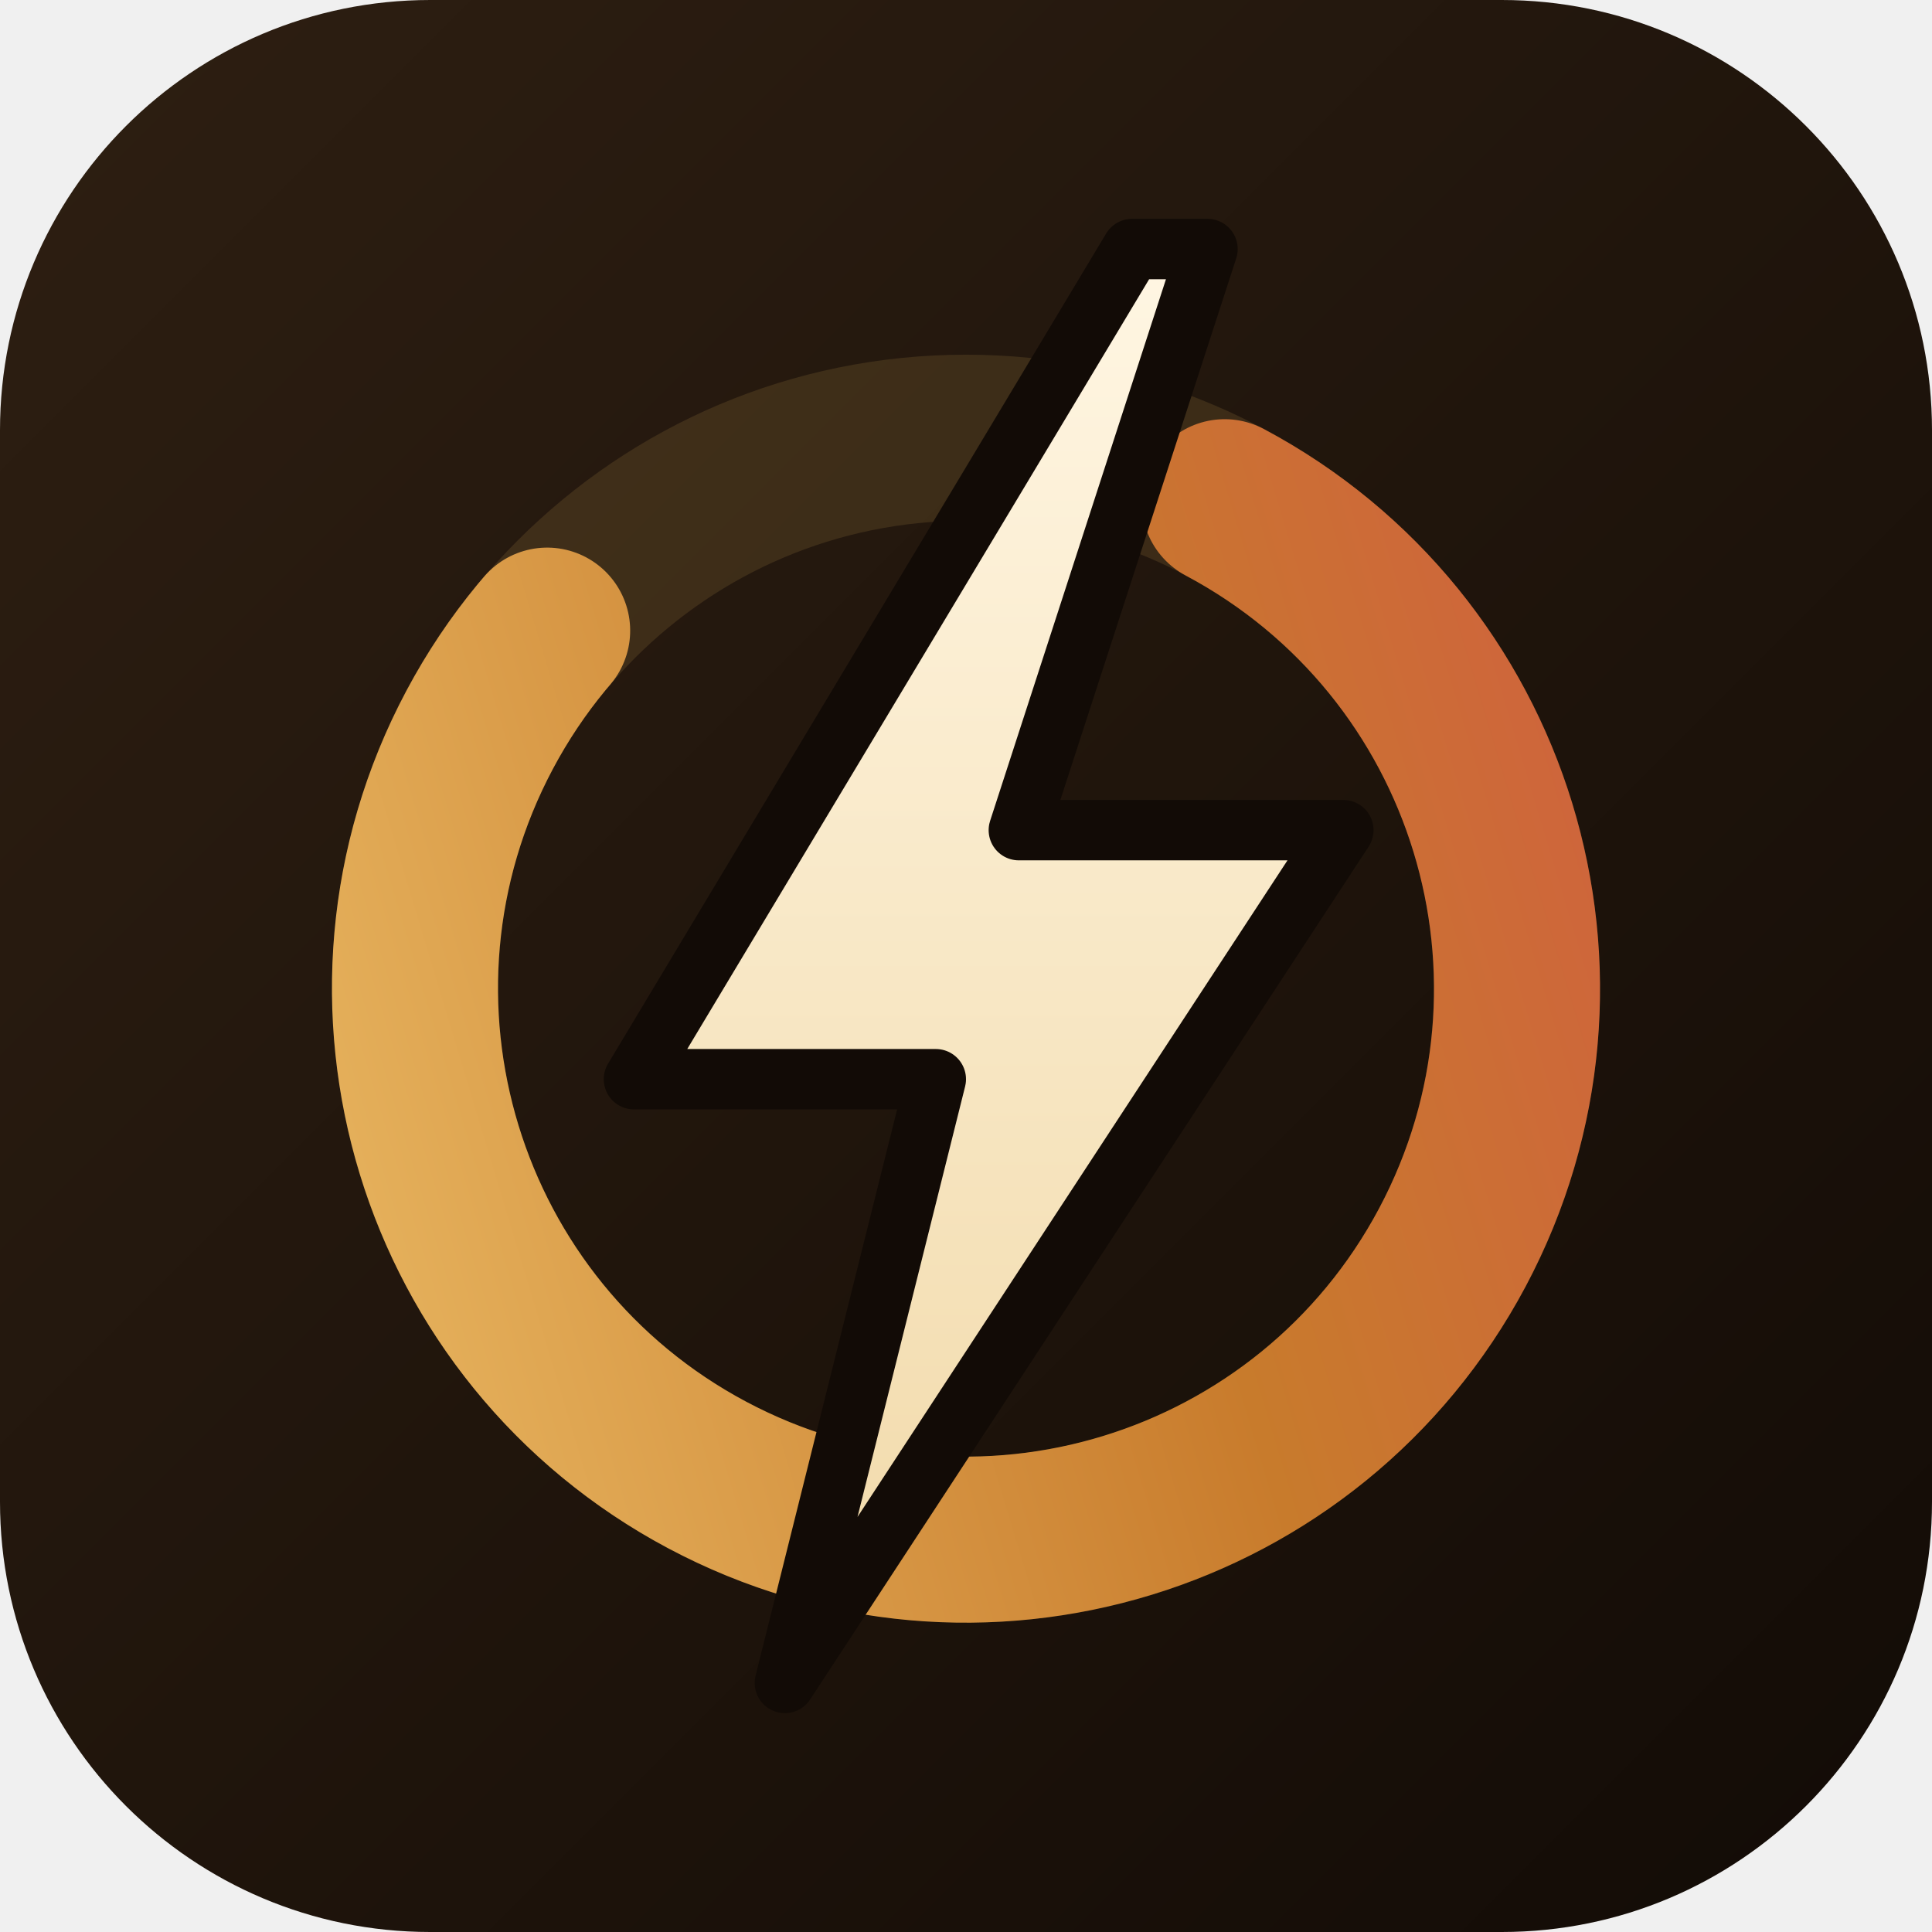
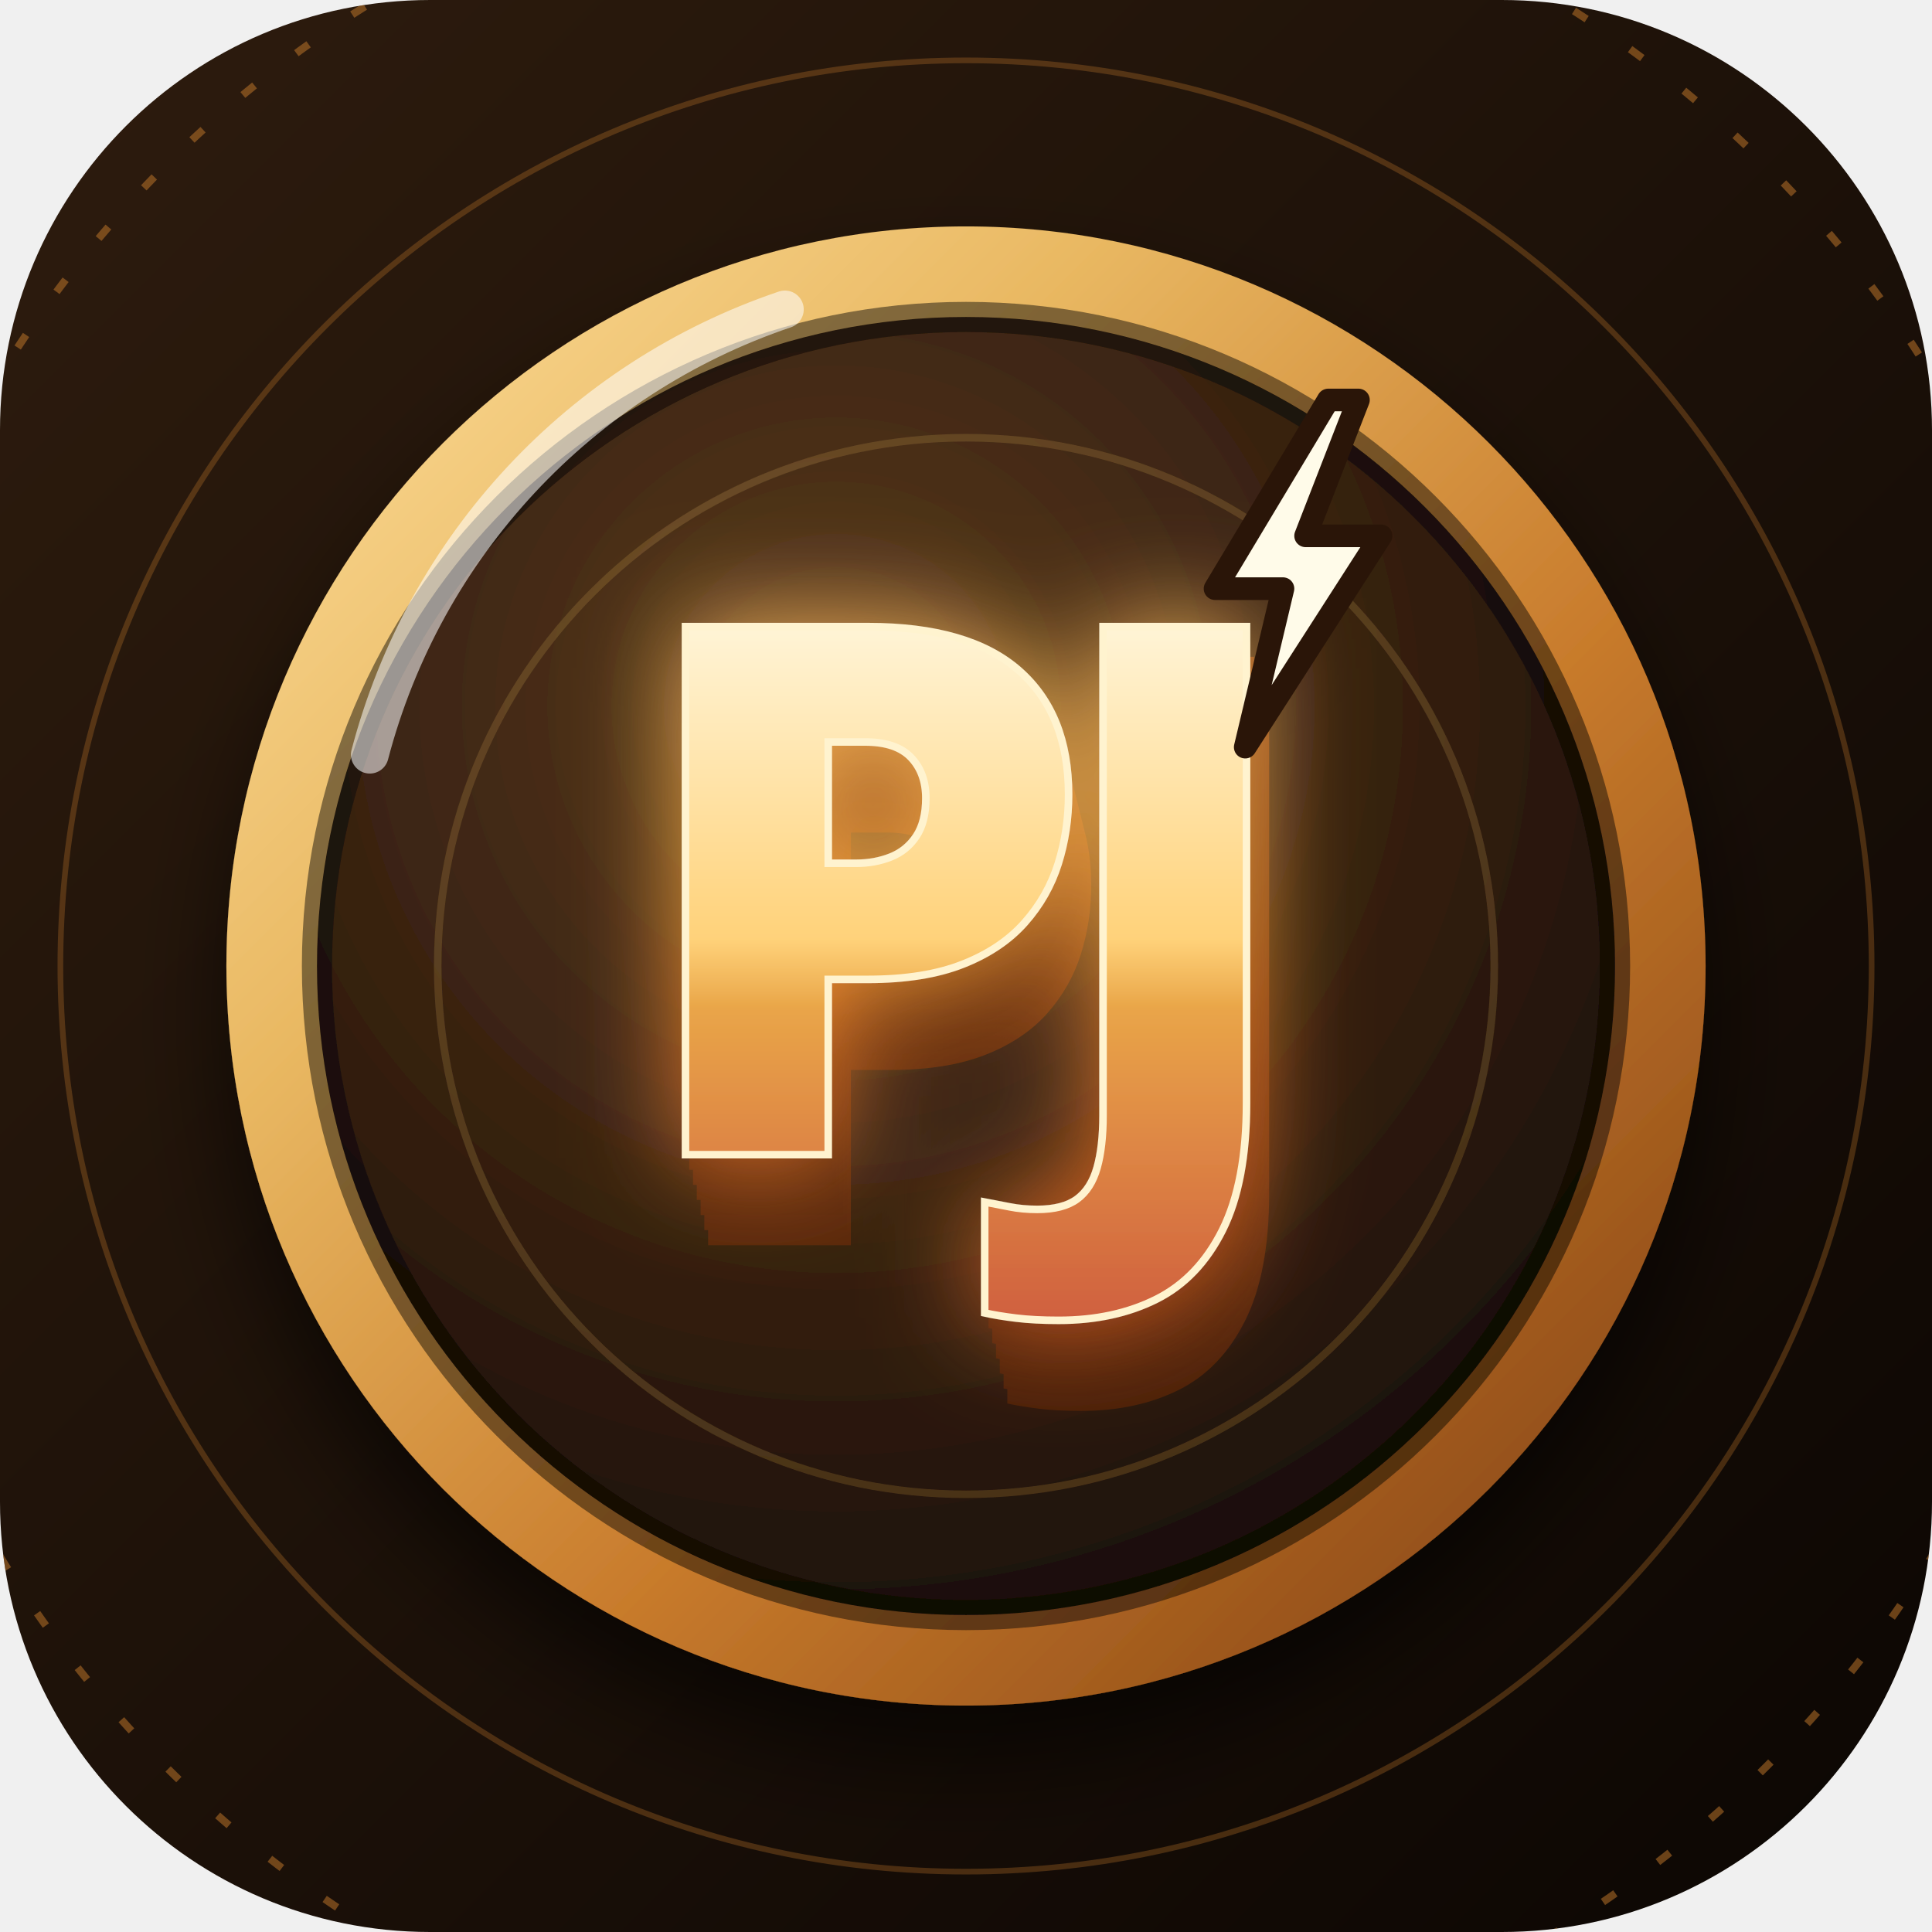
<svg xmlns="http://www.w3.org/2000/svg" viewBox="0 0 512 512">
  <defs>
-     <linearGradient id="pjbg" x1="0" y1="0" x2="1" y2="1">
-       <stop offset="0" stop-color="#2e1f12" />
-       <stop offset="1" stop-color="#120b06" />
+     <linearGradient id="c_bg" x1="0" y1="0" x2="1" y2="1">
+       <stop offset="0" stop-color="#2e1c0e" />
+       <stop offset="1" stop-color="#0b0603" />
    </linearGradient>
-     <linearGradient id="pjr" x1="0" y1="0" x2="1" y2="1">
-       <stop offset="0" stop-color="#e9b862" />
+     <radialGradient id="c_plate" cx=".4" cy=".3" r=".8">
+       <stop offset="0" stop-color="#5a3a1e" />
+       <stop offset=".7" stop-color="#2a180b" />
+       <stop offset="1" stop-color="#140b05" />
+     </radialGradient>
+     <linearGradient id="c_rim" x1="0" y1="0" x2="1" y2="1">
+       <stop offset="0" stop-color="#ffe2a0" />
+       <stop offset=".3" stop-color="#e9b862" />
      <stop offset=".6" stop-color="#c87b2c" />
+       <stop offset="1" stop-color="#7a3a10" />
+     </linearGradient>
+     <linearGradient id="c_face" x1="0" y1="0" x2="0" y2="1">
+       <stop offset="0" stop-color="#fff4d6" />
+       <stop offset=".45" stop-color="#ffd27a" />
+       <stop offset=".55" stop-color="#e9a548" />
      <stop offset="1" stop-color="#d0603f" />
    </linearGradient>
-     <linearGradient id="pjb" x1="0" y1="0" x2="0" y2="1">
-       <stop offset="0" stop-color="#fff6e3" />
-       <stop offset="1" stop-color="#f1d9a8" />
+     <linearGradient id="c_side" x1="0" y1="0" x2="0" y2="1">
+       <stop offset="0" stop-color="#8a4316" />
+       <stop offset="1" stop-color="#4a1f08" />
    </linearGradient>
+     <filter id="c_glow" x="-30%" y="-30%" width="160%" height="160%">
+       <feGaussianBlur stdDeviation="14" result="b" />
+       <feColorMatrix in="b" values="1 0 0 0 0.1  0 .6 0 0 0  0 0 .2 0 0  0 0 0 .9 0" />
+       <feMerge>
+         <feMergeNode />
+         <feMergeNode in="SourceGraphic" />
+       </feMerge>
+     </filter>
+     <filter id="c_sh">
+       <feDropShadow dx="0" dy="14" stdDeviation="12" flood-color="#000" flood-opacity=".6" />
+     </filter>
+     <clipPath id="c_clip">
+       <rect width="512" height="512" rx="114" />
+     </clipPath>
  </defs>
-   <rect width="512" height="512" rx="114" fill="url(#pjbg)" />
-   <circle cx="256" cy="262" r="146" fill="none" stroke="rgba(233,184,98,.13)" stroke-width="44" />
-   <circle cx="256" cy="262" r="146" fill="none" stroke="url(#pjr)" stroke-width="44" stroke-linecap="round" stroke-dasharray="720 1000" transform="rotate(-62 256 262)" />
-   <path d="M300 66L168 286h80l-40 160l148-226h-86l50-154z" fill="url(#pjb)" stroke="#120b06" stroke-width="16" stroke-linejoin="round" />
+   <rect width="512" height="512" rx="114" fill="url(#c_bg)" />
+   <g clip-path="url(#c_clip)" opacity=".5">
+     <circle cx="256" cy="256" r="300" fill="none" stroke="#c87b2c" stroke-width="2" stroke-dasharray="4 14" />
+     <circle cx="256" cy="256" r="240" fill="none" stroke="#c87b2c" stroke-width="1.5" opacity=".6" />
+   </g>
+   <g filter="url(#c_sh)">
+     <circle cx="256" cy="256" r="196" fill="url(#c_rim)" />
+     <circle cx="256" cy="256" r="172" fill="url(#c_plate)" />
+     <circle cx="256" cy="256" r="172" fill="none" stroke="#000" stroke-opacity=".45" stroke-width="8" />
+     <circle cx="256" cy="256" r="140" fill="none" stroke="#e9b862" stroke-opacity=".18" stroke-width="2" />
+   </g>
+   <path d="M98 200a170 170 0 0 1 110-118" stroke="#fff" stroke-width="10" stroke-linecap="round" fill="none" opacity=".55" />
+   <g>
+     <path d="M236.072 190.056Q262.728 190.056 275.958 201.62Q289.188 213.184 289.188 234.548Q289.188 244.152 286.444 252.874Q283.7 261.596 277.526 268.554Q271.352 275.512 261.16 279.53Q250.968 283.548 236.072 283.548H225.488V330.0H187.66V190.056ZM235.288 220.632H225.488V252.776H232.936Q237.836 252.776 242.05 251.11Q246.264 249.444 248.812 245.622Q251.36 241.8 251.36 235.528Q251.36 228.864 247.44 224.748Q243.52 220.632 235.288 220.632ZM286.556 373.904Q280.088 373.904 275.286 373.316Q270.484 372.728 266.956 371.944V342.544Q270.092 343.132 273.522 343.818Q276.952 344.504 280.872 344.504Q287.732 344.504 291.456 341.76Q295.18 339.016 296.748 333.43Q298.316 327.844 298.316 319.612V190.056H336.34V316.28Q336.34 337.252 329.97 349.992Q323.6 362.732 312.428 368.318Q301.256 373.904 286.556 373.904Z" fill="url(#c_side)" />
+     <path d="M235.072 186.056Q261.728 186.056 274.958 197.62Q288.188 209.184 288.188 230.548Q288.188 240.152 285.444 248.874Q282.7 257.596 276.526 264.554Q270.352 271.512 260.16 275.53Q249.968 279.548 235.072 279.548H224.488V326.0H186.66V186.056ZM234.288 216.632H224.488V248.776H231.936Q236.836 248.776 241.05 247.11Q245.264 245.444 247.812 241.622Q250.36 237.8 250.36 231.528Q250.36 224.864 246.44 220.748Q242.52 216.632 234.288 216.632ZM285.556 369.904Q279.088 369.904 274.286 369.316Q269.484 368.728 265.956 367.944V338.544Q269.092 339.132 272.522 339.818Q275.952 340.504 279.872 340.504Q286.732 340.504 290.456 337.76Q294.18 335.016 295.748 329.43Q297.316 323.844 297.316 315.612V186.056H335.34V312.28Q335.34 333.252 328.97 345.992Q322.6 358.732 311.428 364.318Q300.256 369.904 285.556 369.904Z" fill="url(#c_side)" />
+     <path d="M234.072 182.056Q260.728 182.056 273.958 193.62Q287.188 205.184 287.188 226.548Q287.188 236.152 284.444 244.874Q281.7 253.596 275.526 260.554Q269.352 267.512 259.16 271.53Q248.968 275.548 234.072 275.548H223.488V322.0H185.66V182.056ZM233.288 212.632H223.488V244.776H230.936Q235.836 244.776 240.05 243.11Q244.264 241.444 246.812 237.622Q249.36 233.8 249.36 227.528Q249.36 220.864 245.44 216.748Q241.52 212.632 233.288 212.632ZM284.556 365.904Q278.088 365.904 273.286 365.316Q268.484 364.728 264.956 363.944V334.544Q268.092 335.132 271.522 335.818Q274.952 336.504 278.872 336.504Q285.732 336.504 289.456 333.76Q293.18 331.016 294.748 325.43Q296.316 319.844 296.316 311.612V182.056H334.34V308.28Q334.34 329.252 327.97 341.992Q321.6 354.732 310.428 360.318Q299.256 365.904 284.556 365.904Z" fill="url(#c_side)" />
+     <path d="M233.072 178.056Q259.728 178.056 272.958 189.62Q286.188 201.184 286.188 222.548Q286.188 232.152 283.444 240.874Q280.7 249.596 274.526 256.554Q268.352 263.512 258.16 267.53Q247.968 271.548 233.072 271.548H222.488V318.0H184.66V178.056ZM232.288 208.632H222.488V240.776H229.936Q234.836 240.776 239.05 239.11Q243.264 237.444 245.812 233.622Q248.36 229.8 248.36 223.528Q248.36 216.864 244.44 212.748Q240.52 208.632 232.288 208.632ZM283.556 361.904Q277.088 361.904 272.286 361.316Q267.484 360.728 263.956 359.944V330.544Q267.092 331.132 270.522 331.818Q273.952 332.504 277.872 332.504Q284.732 332.504 288.456 329.76Q292.18 327.016 293.748 321.43Q295.316 315.844 295.316 307.612V178.056H333.34V304.28Q333.34 325.252 326.97 337.992Q320.6 350.732 309.428 356.318Q298.256 361.904 283.556 361.904Z" fill="url(#c_side)" />
+     <path d="M232.072 174.056Q258.728 174.056 271.958 185.62Q285.188 197.184 285.188 218.548Q285.188 228.152 282.444 236.874Q279.7 245.596 273.526 252.554Q267.352 259.512 257.16 263.53Q246.968 267.548 232.072 267.548H221.488V314.0H183.66V174.056ZM231.288 204.632H221.488V236.776H228.936Q233.836 236.776 238.05 235.11Q242.264 233.444 244.812 229.622Q247.36 225.8 247.36 219.528Q247.36 212.864 243.44 208.748Q239.52 204.632 231.288 204.632ZM282.556 357.904Q276.088 357.904 271.286 357.316Q266.484 356.728 262.956 355.944V326.544Q266.092 327.132 269.522 327.818Q272.952 328.504 276.872 328.504Q283.732 328.504 287.456 325.76Q291.18 323.016 292.748 317.43Q294.316 311.844 294.316 303.612V174.056H332.34V300.28Q332.34 321.252 325.97 333.992Q319.6 346.732 308.428 352.318Q297.256 357.904 282.556 357.904Z" fill="url(#c_side)" />
+     <path d="M231.072 170.056Q257.728 170.056 270.958 181.62Q284.188 193.184 284.188 214.548Q284.188 224.152 281.444 232.874Q278.7 241.596 272.526 248.554Q266.352 255.512 256.16 259.53Q245.968 263.548 231.072 263.548H220.488V310.0H182.66V170.056ZM230.288 200.632H220.488V232.776H227.936Q232.836 232.776 237.05 231.11Q241.264 229.444 243.812 225.622Q246.36 221.8 246.36 215.528Q246.36 208.864 242.44 204.748Q238.52 200.632 230.288 200.632ZM281.556 353.904Q275.088 353.904 270.286 353.316Q265.484 352.728 261.956 351.944V322.544Q265.092 323.132 268.522 323.818Q271.952 324.504 275.872 324.504Q282.732 324.504 286.456 321.76Q290.18 319.016 291.748 313.43Q293.316 307.844 293.316 299.612V170.056H331.34V296.28Q331.34 317.252 324.97 329.992Q318.6 342.732 307.428 348.318Q296.256 353.904 281.556 353.904Z" fill="url(#c_side)" />
+     <path d="M230.072 166.056Q256.728 166.056 269.958 177.62Q283.188 189.184 283.188 210.548Q283.188 220.152 280.444 228.874Q277.7 237.596 271.526 244.554Q265.352 251.512 255.16 255.53Q244.968 259.548 230.072 259.548H219.488V306.0H181.66V166.056ZM229.288 196.632H219.488V228.776H226.936Q231.836 228.776 236.05 227.11Q240.264 225.444 242.812 221.622Q245.36 217.8 245.36 211.528Q245.36 204.864 241.44 200.748Q237.52 196.632 229.288 196.632ZM280.556 349.904Q274.088 349.904 269.286 349.316Q264.484 348.728 260.956 347.944V318.544Q264.092 319.132 267.522 319.818Q270.952 320.504 274.872 320.504Q281.732 320.504 285.456 317.76Q289.18 315.016 290.748 309.43Q292.316 303.844 292.316 295.612V166.056H330.34V292.28Q330.34 313.252 323.97 325.992Q317.6 338.732 306.428 344.318Q295.256 349.904 280.556 349.904Z" fill="url(#c_face)" stroke="#fff3cf" stroke-width="2" filter="url(#c_glow)" />
+   </g>
+   <path d="M352 106l-30 50h18l-10 42l36-56h-20l14-36z" fill="#fffbe9" stroke="#2a1508" stroke-width="6" stroke-linejoin="round" />
</svg>
